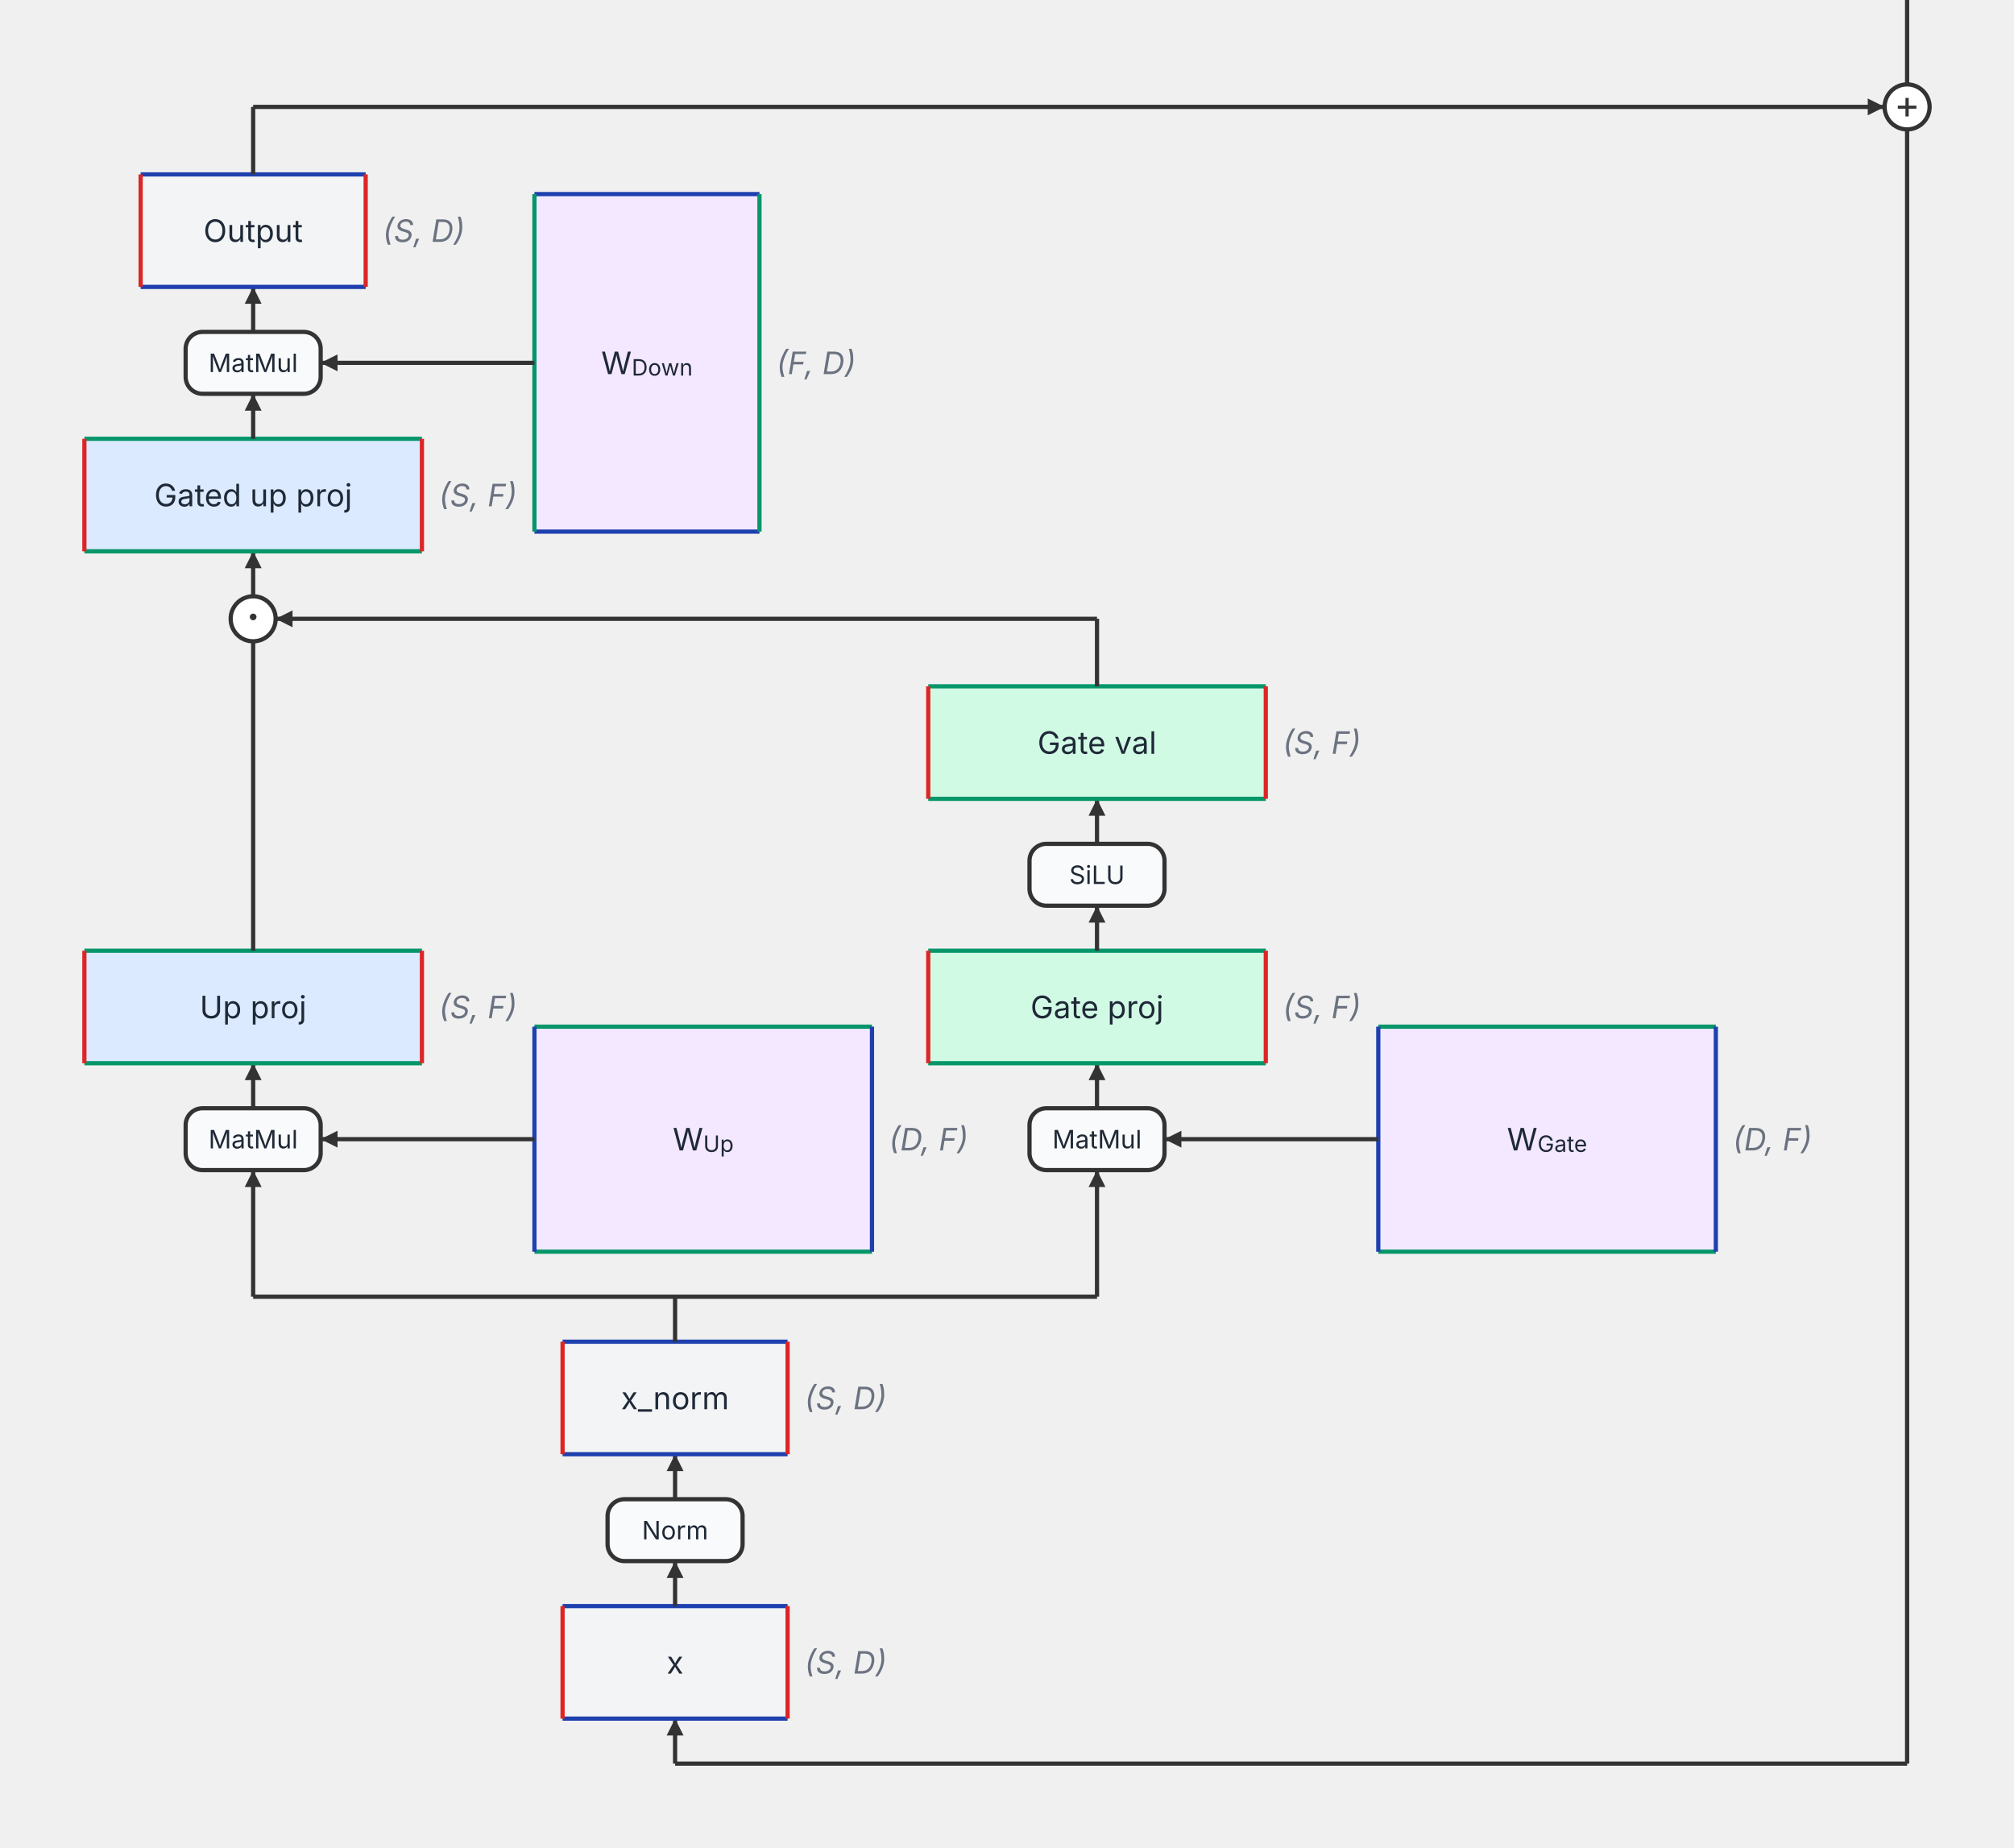
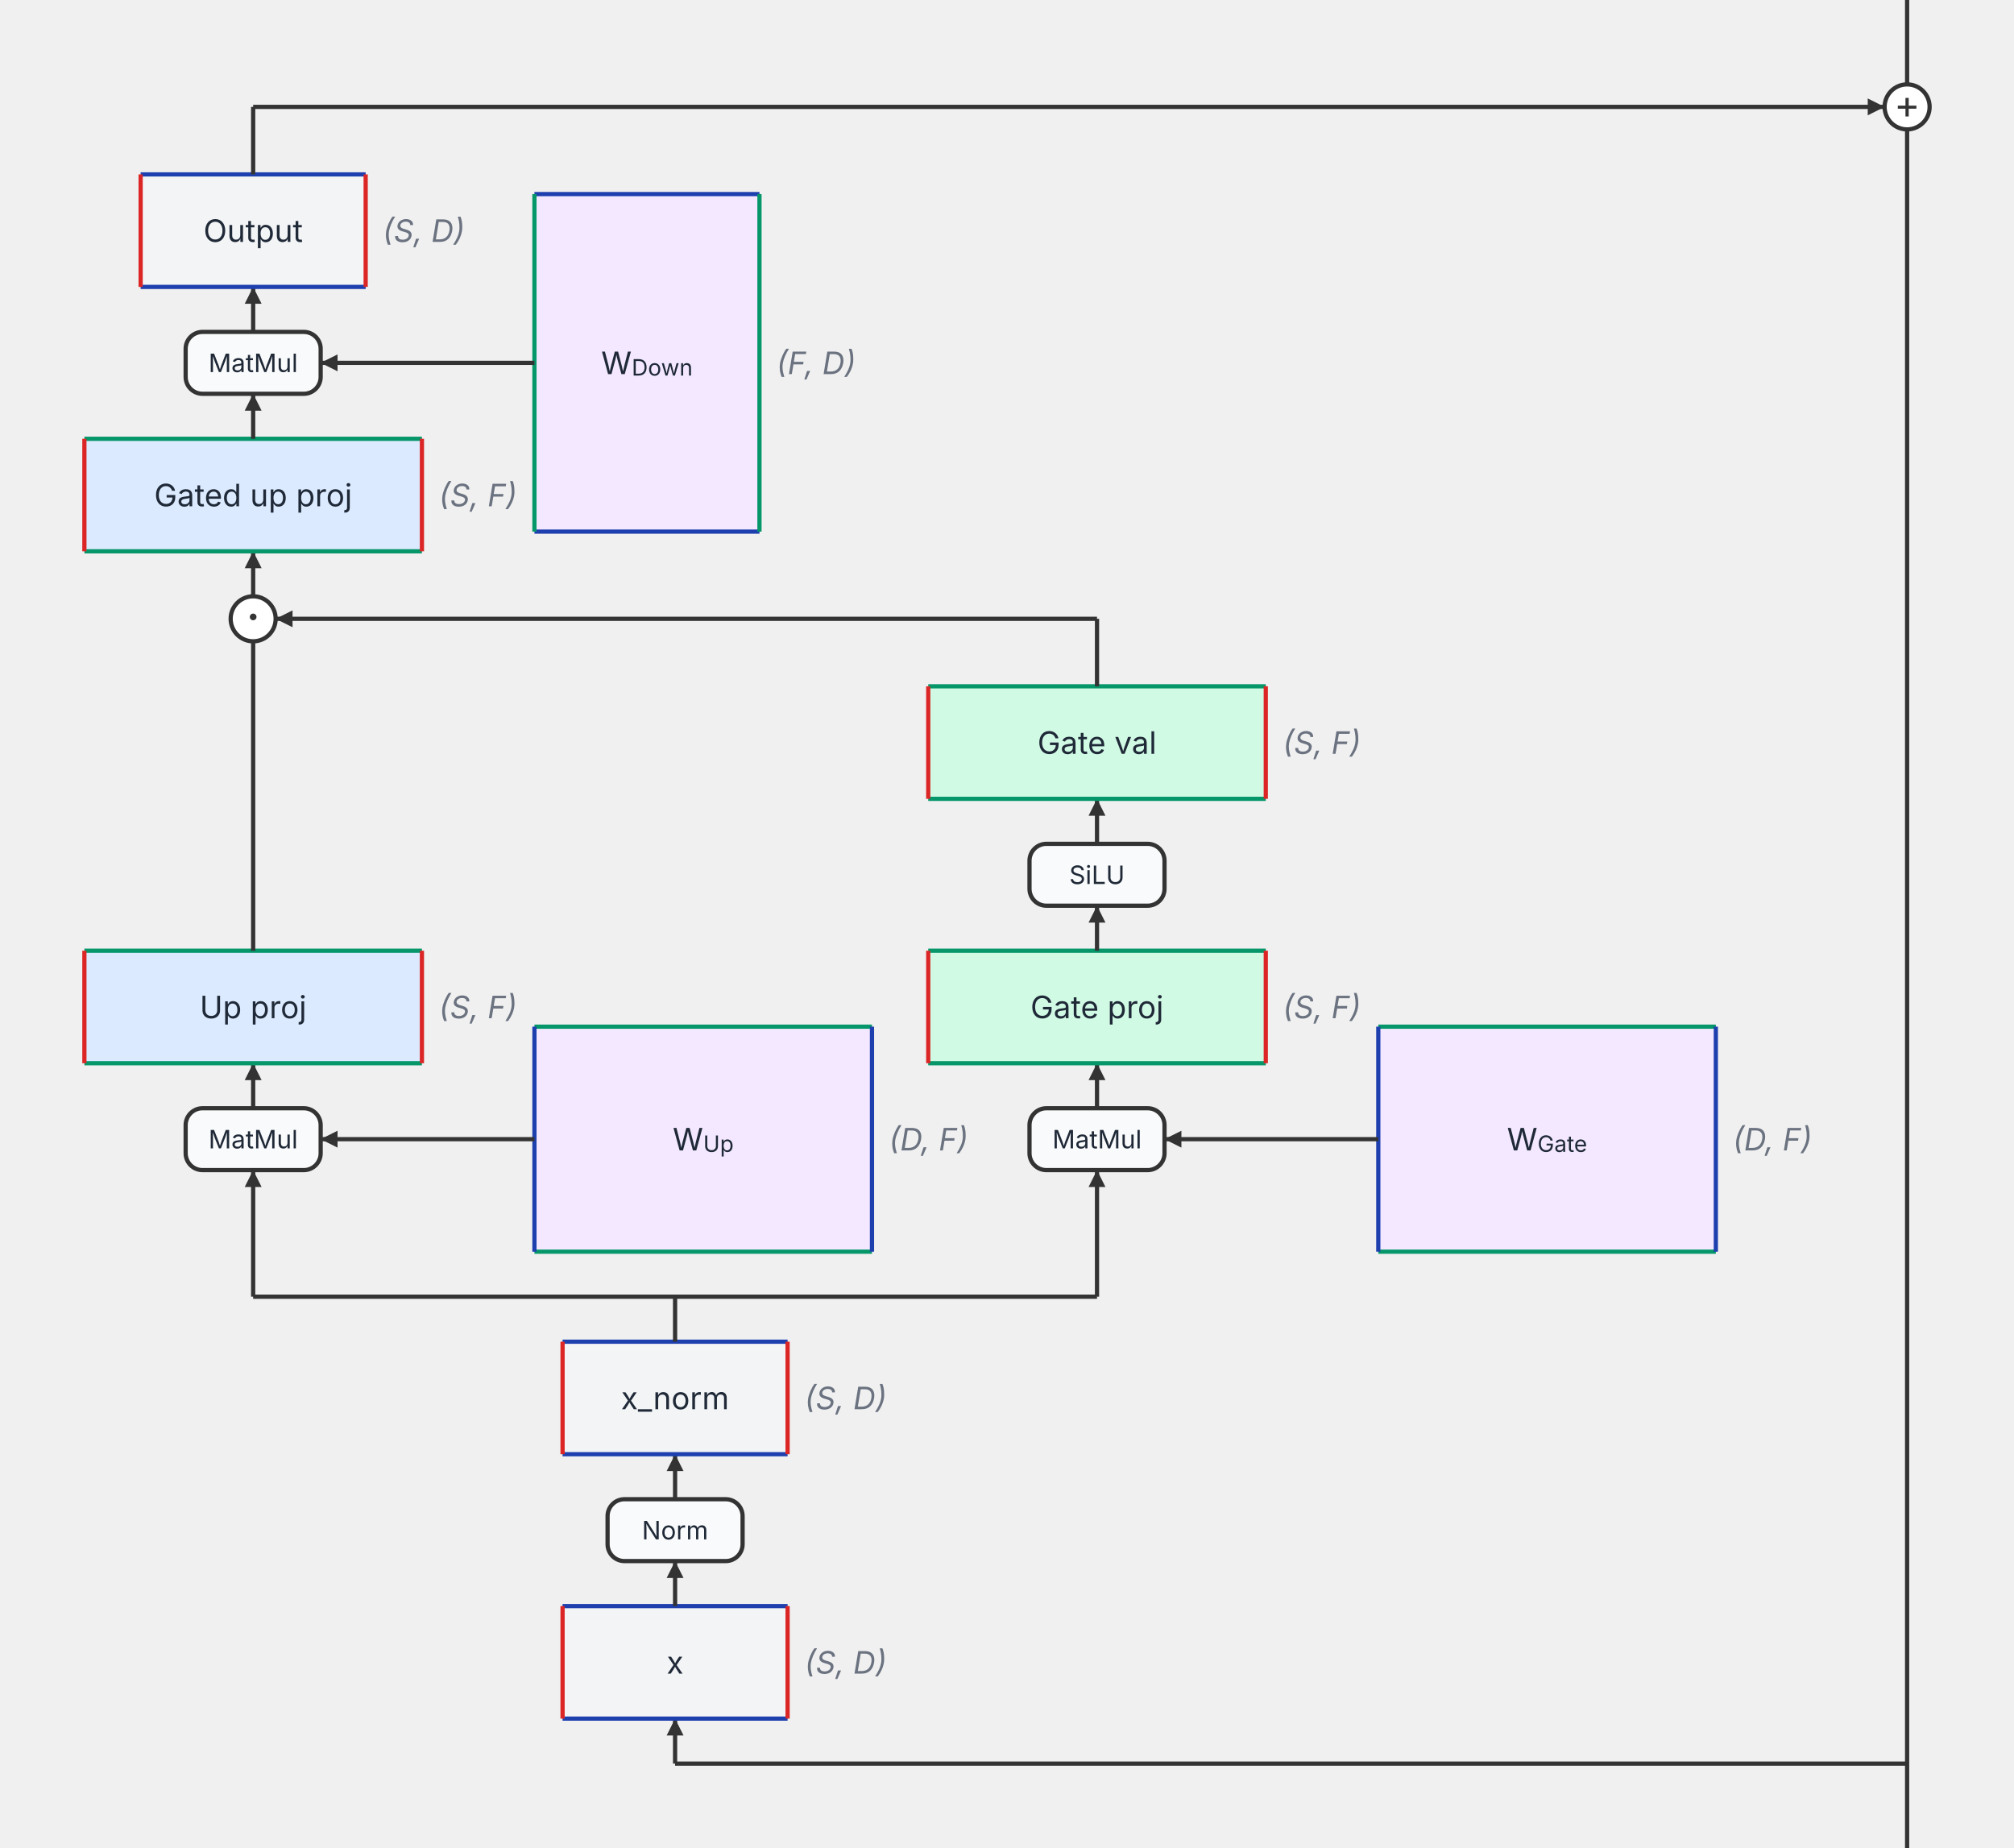
<svg xmlns="http://www.w3.org/2000/svg" baseProfile="full" height="657px" version="1.1" viewBox="0 0 716 657" width="716px">
  <defs>
    <marker id="arrowhead" markerHeight="4" markerWidth="4" orient="auto" refX="4" refY="2.0">
      <polygon fill="#374151" points="0,0 4,2.0 0,4" />
    </marker>
    <marker id="arrowhead_333333" markerHeight="4" markerWidth="4" orient="auto" refX="4" refY="2.0">
      <polygon fill="#333333" points="0,0 4,2.0 0,4" />
    </marker>
  </defs>
  <line stroke="#333333" stroke-width="1.5" x1="678.0" x2="678.0" y1="0" y2="30" />
-   <line stroke="#333333" stroke-width="1.5" x1="678.0" x2="678.0" y1="46" y2="627.0" />
+   <line stroke="#333333" stroke-width="1.5" x1="678.0" x2="678.0" y1="46" y2="657" />
  <line stroke="#333333" stroke-width="1.5" x1="240.0" x2="678.0" y1="627.0" y2="627.0" />
  <line marker-end="url(#arrowhead_333333)" stroke="#333333" stroke-width="1.5" x1="240.0" x2="240.0" y1="627.0" y2="611.0" />
  <g>
    <rect fill="#F3F4F6" height="40" stroke="none" width="80" x="200.0" y="571.0" />
    <line stroke="#1E40AF" stroke-width="1.5" x1="200.0" x2="280.0" y1="571.0" y2="571.0" />
    <line stroke="#1E40AF" stroke-width="1.5" x1="200.0" x2="280.0" y1="611.0" y2="611.0" />
    <line stroke="#DC2626" stroke-width="1.5" x1="200.0" x2="200.0" y1="571.0" y2="611.0" />
    <line stroke="#DC2626" stroke-width="1.5" x1="280.0" x2="280.0" y1="571.0" y2="611.0" />
    <text dominant-baseline="central" fill="#1F2937" font-family="Inter, Segoe UI, Helvetica, Arial, sans-serif" font-size="11px" text-anchor="middle" x="240.0" y="591.0">x</text>
  </g>
  <text dominant-baseline="central" fill="#6B7280" font-family="Inter, Segoe UI, Helvetica, Arial, sans-serif" font-size="11px" font-style="italic" text-anchor="start" x="286.0" y="591.0">(S, D)</text>
  <line marker-end="url(#arrowhead_333333)" stroke="#333333" stroke-width="1.5" x1="240.0" x2="240.0" y1="571.0" y2="555.0" />
  <rect fill="#F9FAFB" height="22" rx="6" ry="6" stroke="#333333" stroke-width="1.5" width="48" x="216.0" y="533.0" />
  <text dominant-baseline="central" fill="#1F2937" font-family="Inter, Segoe UI, Helvetica, Arial, sans-serif" font-size="9px" text-anchor="middle" x="240.0" y="544.0">Norm</text>
  <line marker-end="url(#arrowhead_333333)" stroke="#333333" stroke-width="1.5" x1="240.0" x2="240.0" y1="533.0" y2="517.0" />
  <g>
    <rect fill="#F3F4F6" height="40" stroke="none" width="80" x="200.0" y="477.0" />
    <line stroke="#1E40AF" stroke-width="1.5" x1="200.0" x2="280.0" y1="477.0" y2="477.0" />
    <line stroke="#1E40AF" stroke-width="1.5" x1="200.0" x2="280.0" y1="517.0" y2="517.0" />
    <line stroke="#DC2626" stroke-width="1.5" x1="200.0" x2="200.0" y1="477.0" y2="517.0" />
    <line stroke="#DC2626" stroke-width="1.5" x1="280.0" x2="280.0" y1="477.0" y2="517.0" />
    <text dominant-baseline="central" fill="#1F2937" font-family="Inter, Segoe UI, Helvetica, Arial, sans-serif" font-size="11px" text-anchor="middle" x="240.0" y="497.0">x_norm</text>
  </g>
  <text dominant-baseline="central" fill="#6B7280" font-family="Inter, Segoe UI, Helvetica, Arial, sans-serif" font-size="11px" font-style="italic" text-anchor="start" x="286.0" y="497.0">(S, D)</text>
  <line stroke="#333333" stroke-width="1.5" x1="240.0" x2="240.0" y1="477.0" y2="461.0" />
  <line stroke="#333333" stroke-width="1.5" x1="90.0" x2="390.0" y1="461.0" y2="461.0" />
  <line marker-end="url(#arrowhead_333333)" stroke="#333333" stroke-width="1.5" x1="90.0" x2="90.0" y1="461.0" y2="416.0" />
  <line marker-end="url(#arrowhead_333333)" stroke="#333333" stroke-width="1.5" x1="390.0" x2="390.0" y1="461.0" y2="416.0" />
  <rect fill="#F9FAFB" height="22" rx="6" ry="6" stroke="#333333" stroke-width="1.5" width="48" x="66.0" y="394.0" />
  <text dominant-baseline="central" fill="#1F2937" font-family="Inter, Segoe UI, Helvetica, Arial, sans-serif" font-size="9px" text-anchor="middle" x="90.0" y="405.0">MatMul</text>
  <rect fill="#F9FAFB" height="22" rx="6" ry="6" stroke="#333333" stroke-width="1.5" width="48" x="366.0" y="394.0" />
  <text dominant-baseline="central" fill="#1F2937" font-family="Inter, Segoe UI, Helvetica, Arial, sans-serif" font-size="9px" text-anchor="middle" x="390.0" y="405.0">MatMul</text>
  <g>
    <rect fill="#F3E8FF" height="80" stroke="none" width="120" x="190.0" y="365.0" />
    <line stroke="#059669" stroke-width="1.5" x1="190.0" x2="310.0" y1="365.0" y2="365.0" />
    <line stroke="#059669" stroke-width="1.5" x1="190.0" x2="310.0" y1="445.0" y2="445.0" />
    <line stroke="#1E40AF" stroke-width="1.5" x1="190.0" x2="190.0" y1="365.0" y2="445.0" />
    <line stroke="#1E40AF" stroke-width="1.5" x1="310.0" x2="310.0" y1="365.0" y2="445.0" />
  </g>
  <text dominant-baseline="central" fill="#1F2937" font-family="Inter, Segoe UI, Helvetica, Arial, sans-serif" font-size="11px" text-anchor="middle" x="250.0" y="405.0">W<tspan baseline-shift="sub" font-size="8px">Up</tspan>
  </text>
  <text dominant-baseline="central" fill="#6B7280" font-family="Inter, Segoe UI, Helvetica, Arial, sans-serif" font-size="11px" font-style="italic" text-anchor="start" x="316.0" y="405.0">(D, F)</text>
  <line marker-end="url(#arrowhead_333333)" stroke="#333333" stroke-width="1.5" x1="190.0" x2="114.0" y1="405.0" y2="405.0" />
  <g>
    <rect fill="#F3E8FF" height="80" stroke="none" width="120" x="490.0" y="365.0" />
    <line stroke="#059669" stroke-width="1.5" x1="490.0" x2="610.0" y1="365.0" y2="365.0" />
    <line stroke="#059669" stroke-width="1.5" x1="490.0" x2="610.0" y1="445.0" y2="445.0" />
    <line stroke="#1E40AF" stroke-width="1.5" x1="490.0" x2="490.0" y1="365.0" y2="445.0" />
    <line stroke="#1E40AF" stroke-width="1.5" x1="610.0" x2="610.0" y1="365.0" y2="445.0" />
  </g>
  <text dominant-baseline="central" fill="#1F2937" font-family="Inter, Segoe UI, Helvetica, Arial, sans-serif" font-size="11px" text-anchor="middle" x="550.0" y="405.0">W<tspan baseline-shift="sub" font-size="8px">Gate</tspan>
  </text>
  <text dominant-baseline="central" fill="#6B7280" font-family="Inter, Segoe UI, Helvetica, Arial, sans-serif" font-size="11px" font-style="italic" text-anchor="start" x="616.0" y="405.0">(D, F)</text>
  <line marker-end="url(#arrowhead_333333)" stroke="#333333" stroke-width="1.5" x1="490.0" x2="414.0" y1="405.0" y2="405.0" />
  <line marker-end="url(#arrowhead_333333)" stroke="#333333" stroke-width="1.5" x1="90.0" x2="90.0" y1="394.0" y2="378.0" />
  <g>
    <rect fill="#DBEAFE" height="40" stroke="none" width="120" x="30.0" y="338.0" />
    <line stroke="#059669" stroke-width="1.5" x1="30.0" x2="150.0" y1="338.0" y2="338.0" />
    <line stroke="#059669" stroke-width="1.5" x1="30.0" x2="150.0" y1="378.0" y2="378.0" />
    <line stroke="#DC2626" stroke-width="1.5" x1="30.0" x2="30.0" y1="338.0" y2="378.0" />
    <line stroke="#DC2626" stroke-width="1.5" x1="150.0" x2="150.0" y1="338.0" y2="378.0" />
    <text dominant-baseline="central" fill="#1F2937" font-family="Inter, Segoe UI, Helvetica, Arial, sans-serif" font-size="11px" text-anchor="middle" x="90.0" y="358.0">Up proj</text>
  </g>
  <text dominant-baseline="central" fill="#6B7280" font-family="Inter, Segoe UI, Helvetica, Arial, sans-serif" font-size="11px" font-style="italic" text-anchor="start" x="156.0" y="358.0">(S, F)</text>
  <line stroke="#333333" stroke-width="1.5" x1="90.0" x2="90.0" y1="338.0" y2="220.0" />
  <line marker-end="url(#arrowhead_333333)" stroke="#333333" stroke-width="1.5" x1="390.0" x2="390.0" y1="394.0" y2="378.0" />
  <g>
    <rect fill="#D1FAE5" height="40" stroke="none" width="120" x="330.0" y="338.0" />
    <line stroke="#059669" stroke-width="1.5" x1="330.0" x2="450.0" y1="338.0" y2="338.0" />
    <line stroke="#059669" stroke-width="1.5" x1="330.0" x2="450.0" y1="378.0" y2="378.0" />
    <line stroke="#DC2626" stroke-width="1.5" x1="330.0" x2="330.0" y1="338.0" y2="378.0" />
    <line stroke="#DC2626" stroke-width="1.5" x1="450.0" x2="450.0" y1="338.0" y2="378.0" />
    <text dominant-baseline="central" fill="#1F2937" font-family="Inter, Segoe UI, Helvetica, Arial, sans-serif" font-size="11px" text-anchor="middle" x="390.0" y="358.0">Gate proj</text>
  </g>
  <text dominant-baseline="central" fill="#6B7280" font-family="Inter, Segoe UI, Helvetica, Arial, sans-serif" font-size="11px" font-style="italic" text-anchor="start" x="456.0" y="358.0">(S, F)</text>
  <line marker-end="url(#arrowhead_333333)" stroke="#333333" stroke-width="1.5" x1="390.0" x2="390.0" y1="338.0" y2="322.0" />
  <rect fill="#F9FAFB" height="22" rx="6" ry="6" stroke="#333333" stroke-width="1.5" width="48" x="366.0" y="300.0" />
  <text dominant-baseline="central" fill="#1F2937" font-family="Inter, Segoe UI, Helvetica, Arial, sans-serif" font-size="9px" text-anchor="middle" x="390.0" y="311.0">SiLU</text>
  <line marker-end="url(#arrowhead_333333)" stroke="#333333" stroke-width="1.5" x1="390.0" x2="390.0" y1="300.0" y2="284.0" />
  <g>
    <rect fill="#D1FAE5" height="40" stroke="none" width="120" x="330.0" y="244.0" />
    <line stroke="#059669" stroke-width="1.5" x1="330.0" x2="450.0" y1="244.0" y2="244.0" />
    <line stroke="#059669" stroke-width="1.5" x1="330.0" x2="450.0" y1="284.0" y2="284.0" />
    <line stroke="#DC2626" stroke-width="1.5" x1="330.0" x2="330.0" y1="244.0" y2="284.0" />
    <line stroke="#DC2626" stroke-width="1.5" x1="450.0" x2="450.0" y1="244.0" y2="284.0" />
    <text dominant-baseline="central" fill="#1F2937" font-family="Inter, Segoe UI, Helvetica, Arial, sans-serif" font-size="11px" text-anchor="middle" x="390.0" y="264.0">Gate val</text>
  </g>
  <text dominant-baseline="central" fill="#6B7280" font-family="Inter, Segoe UI, Helvetica, Arial, sans-serif" font-size="11px" font-style="italic" text-anchor="start" x="456.0" y="264.0">(S, F)</text>
  <circle cx="90.0" cy="220.0" fill="white" r="8" stroke="#333333" stroke-width="1.5" />
  <text dominant-baseline="central" fill="#333333" font-family="Inter, Segoe UI, Helvetica, Arial, sans-serif" font-size="18px" text-anchor="middle" x="90.0" y="219.0">·</text>
  <line stroke="#333333" stroke-width="1.5" x1="390.0" x2="390.0" y1="244.0" y2="220.0" />
  <line marker-end="url(#arrowhead_333333)" stroke="#333333" stroke-width="1.5" x1="390.0" x2="98.0" y1="220.0" y2="220.0" />
  <line marker-end="url(#arrowhead_333333)" stroke="#333333" stroke-width="1.5" x1="90.0" x2="90.0" y1="212.0" y2="196.0" />
  <g>
    <rect fill="#DBEAFE" height="40" stroke="none" width="120" x="30.0" y="156.0" />
    <line stroke="#059669" stroke-width="1.5" x1="30.0" x2="150.0" y1="156.0" y2="156.0" />
    <line stroke="#059669" stroke-width="1.5" x1="30.0" x2="150.0" y1="196.0" y2="196.0" />
    <line stroke="#DC2626" stroke-width="1.5" x1="30.0" x2="30.0" y1="156.0" y2="196.0" />
    <line stroke="#DC2626" stroke-width="1.5" x1="150.0" x2="150.0" y1="156.0" y2="196.0" />
    <text dominant-baseline="central" fill="#1F2937" font-family="Inter, Segoe UI, Helvetica, Arial, sans-serif" font-size="11px" text-anchor="middle" x="90.0" y="176.0">Gated up proj</text>
  </g>
  <text dominant-baseline="central" fill="#6B7280" font-family="Inter, Segoe UI, Helvetica, Arial, sans-serif" font-size="11px" font-style="italic" text-anchor="start" x="156.0" y="176.0">(S, F)</text>
  <line marker-end="url(#arrowhead_333333)" stroke="#333333" stroke-width="1.5" x1="90.0" x2="90.0" y1="156.0" y2="140.0" />
  <rect fill="#F9FAFB" height="22" rx="6" ry="6" stroke="#333333" stroke-width="1.5" width="48" x="66.0" y="118.0" />
  <text dominant-baseline="central" fill="#1F2937" font-family="Inter, Segoe UI, Helvetica, Arial, sans-serif" font-size="9px" text-anchor="middle" x="90.0" y="129.0">MatMul</text>
  <g>
    <rect fill="#F3E8FF" height="120" stroke="none" width="80" x="190.0" y="69.0" />
    <line stroke="#1E40AF" stroke-width="1.5" x1="190.0" x2="270.0" y1="69.0" y2="69.0" />
    <line stroke="#1E40AF" stroke-width="1.5" x1="190.0" x2="270.0" y1="189.0" y2="189.0" />
    <line stroke="#059669" stroke-width="1.5" x1="190.0" x2="190.0" y1="69.0" y2="189.0" />
    <line stroke="#059669" stroke-width="1.5" x1="270.0" x2="270.0" y1="69.0" y2="189.0" />
  </g>
  <text dominant-baseline="central" fill="#1F2937" font-family="Inter, Segoe UI, Helvetica, Arial, sans-serif" font-size="11px" text-anchor="middle" x="230.0" y="129.0">W<tspan baseline-shift="sub" font-size="8px">Down</tspan>
  </text>
  <text dominant-baseline="central" fill="#6B7280" font-family="Inter, Segoe UI, Helvetica, Arial, sans-serif" font-size="11px" font-style="italic" text-anchor="start" x="276.0" y="129.0">(F, D)</text>
  <line marker-end="url(#arrowhead_333333)" stroke="#333333" stroke-width="1.5" x1="190.0" x2="114.0" y1="129.0" y2="129.0" />
  <line marker-end="url(#arrowhead_333333)" stroke="#333333" stroke-width="1.5" x1="90.0" x2="90.0" y1="118.0" y2="102.0" />
  <g>
    <rect fill="#F3F4F6" height="40" stroke="none" width="80" x="50.0" y="62.0" />
    <line stroke="#1E40AF" stroke-width="1.5" x1="50.0" x2="130.0" y1="62.0" y2="62.0" />
    <line stroke="#1E40AF" stroke-width="1.5" x1="50.0" x2="130.0" y1="102.0" y2="102.0" />
    <line stroke="#DC2626" stroke-width="1.5" x1="50.0" x2="50.0" y1="62.0" y2="102.0" />
    <line stroke="#DC2626" stroke-width="1.5" x1="130.0" x2="130.0" y1="62.0" y2="102.0" />
    <text dominant-baseline="central" fill="#1F2937" font-family="Inter, Segoe UI, Helvetica, Arial, sans-serif" font-size="11px" text-anchor="middle" x="90.0" y="82.0">Output</text>
  </g>
  <text dominant-baseline="central" fill="#6B7280" font-family="Inter, Segoe UI, Helvetica, Arial, sans-serif" font-size="11px" font-style="italic" text-anchor="start" x="136.0" y="82.0">(S, D)</text>
  <line stroke="#333333" stroke-width="1.5" x1="90.0" x2="90.0" y1="62.0" y2="38" />
  <line marker-end="url(#arrowhead_333333)" stroke="#333333" stroke-width="1.5" x1="90.0" x2="670.0" y1="38" y2="38" />
  <circle cx="678.0" cy="38" fill="white" r="8" stroke="#333333" stroke-width="1.5" />
  <text dominant-baseline="central" fill="#333333" font-family="Inter, Segoe UI, Helvetica, Arial, sans-serif" font-size="14px" text-anchor="middle" x="678.0" y="37">+</text>
</svg>
